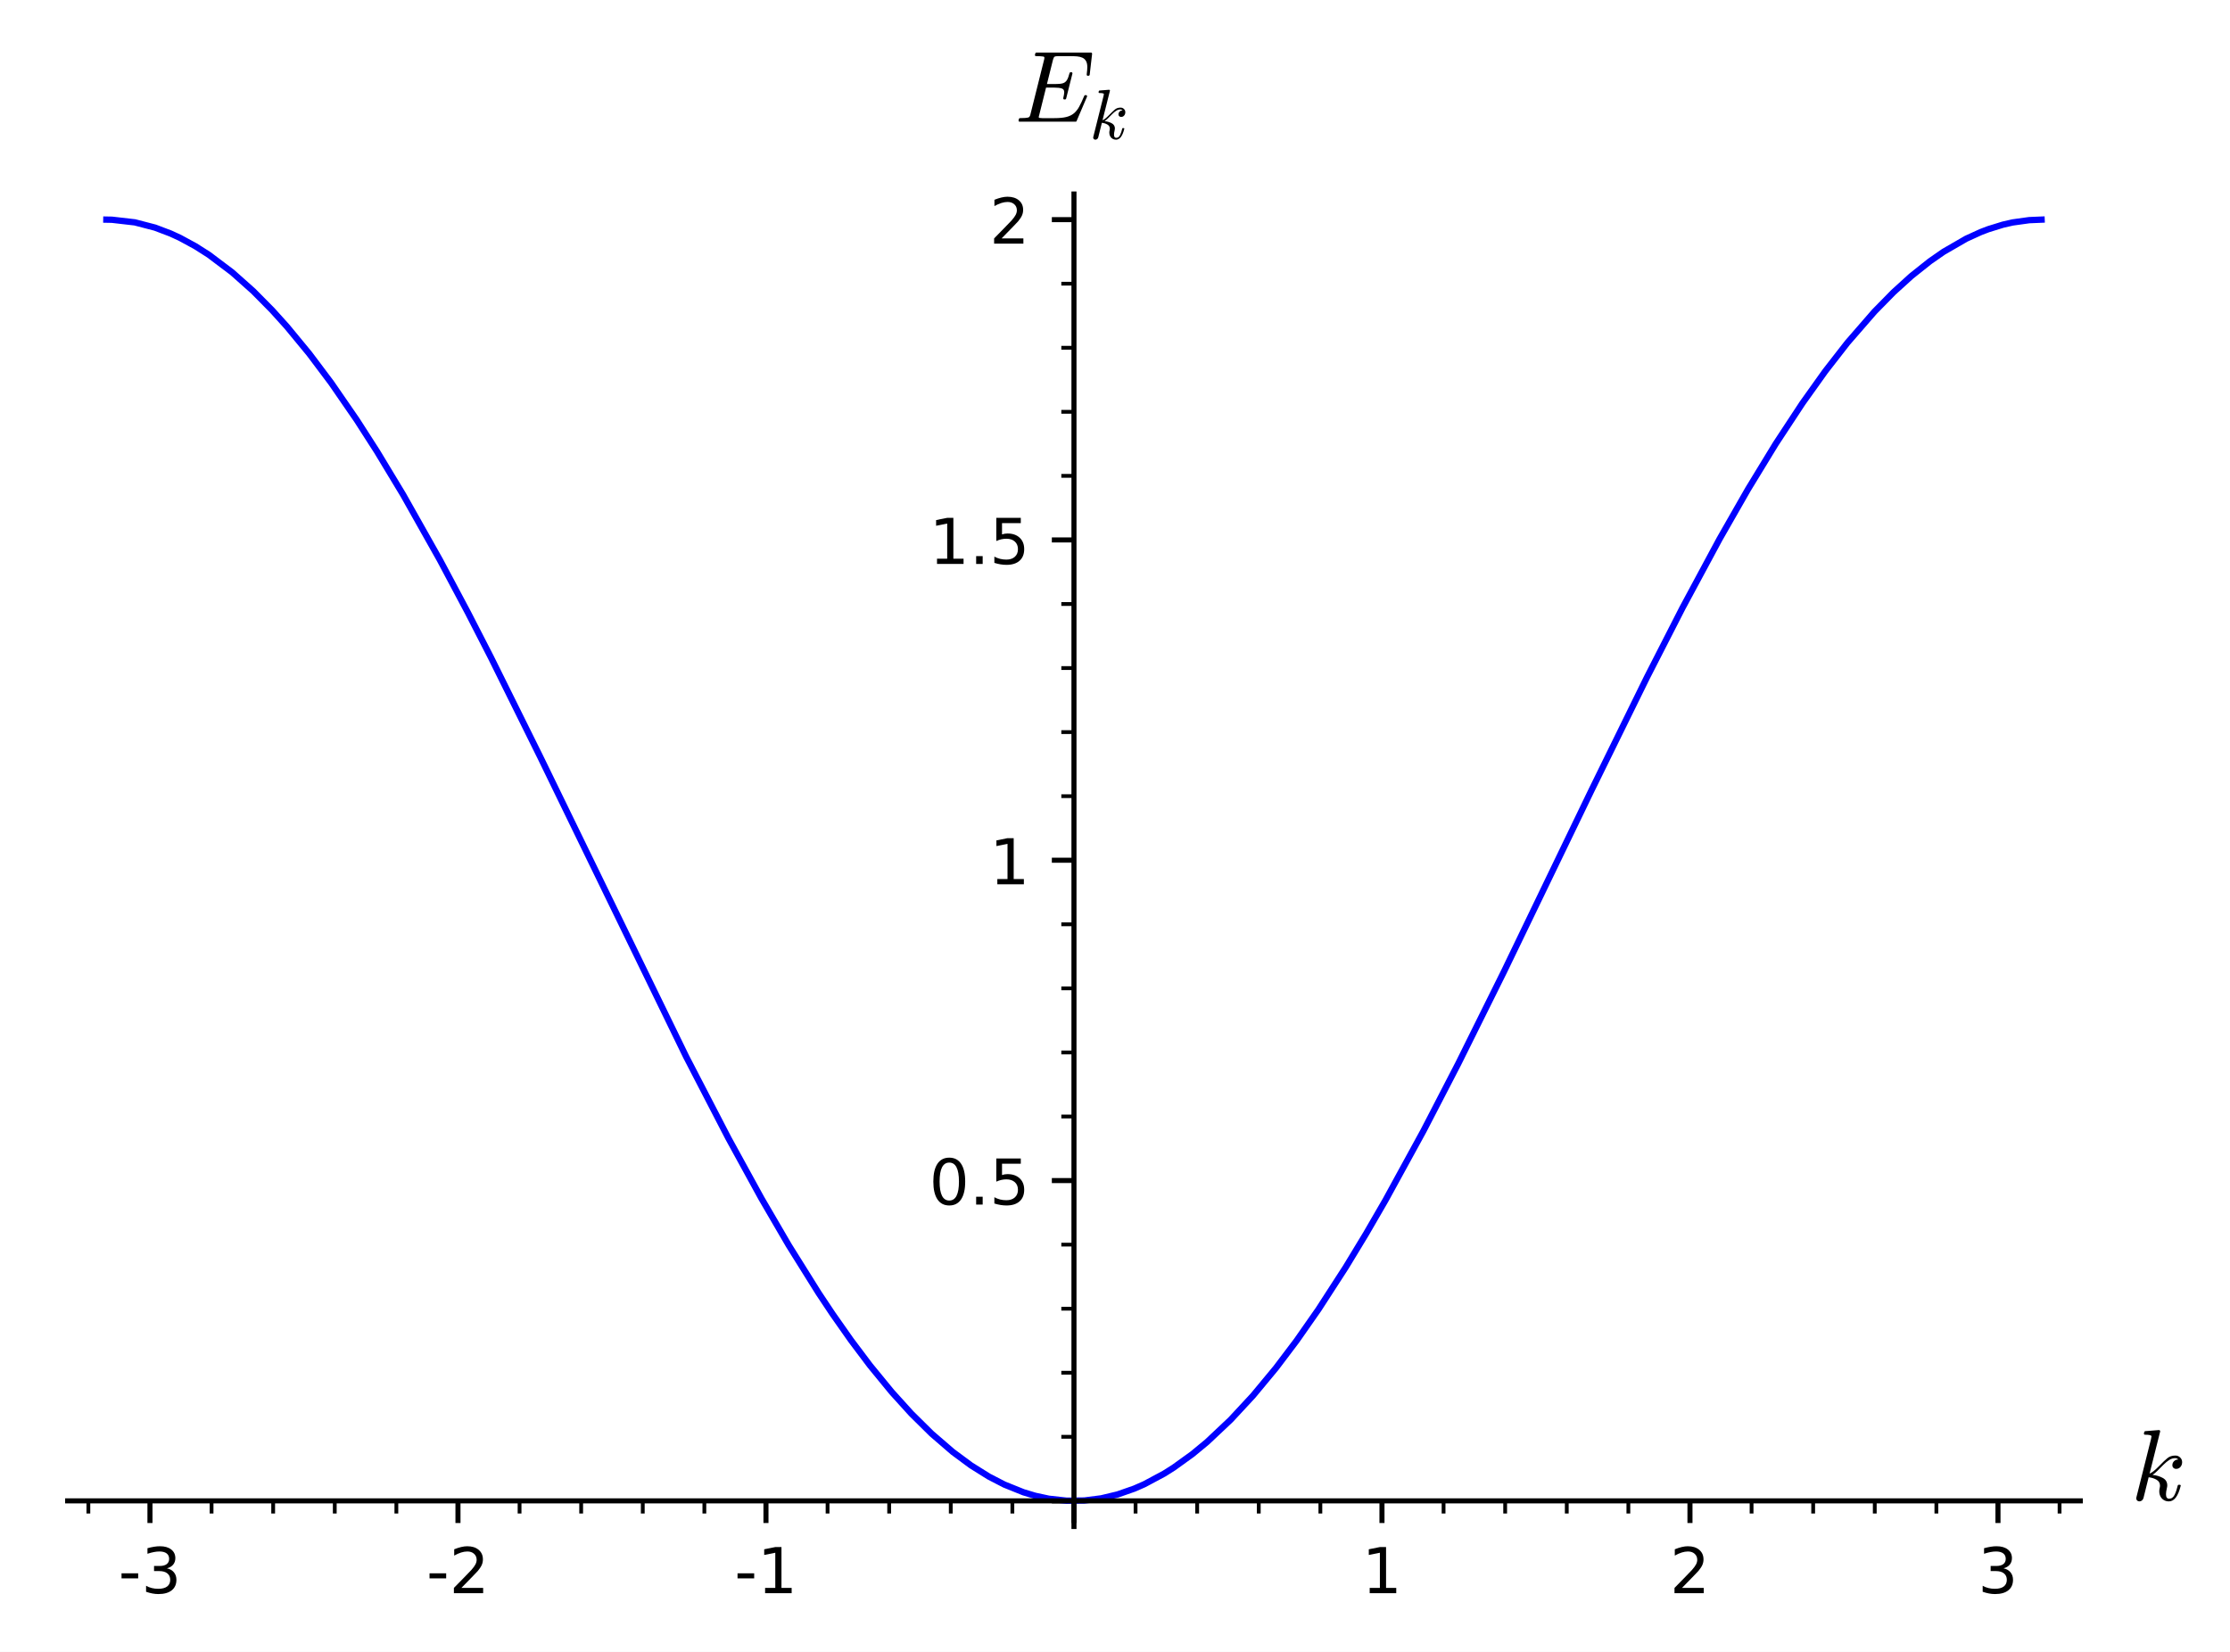
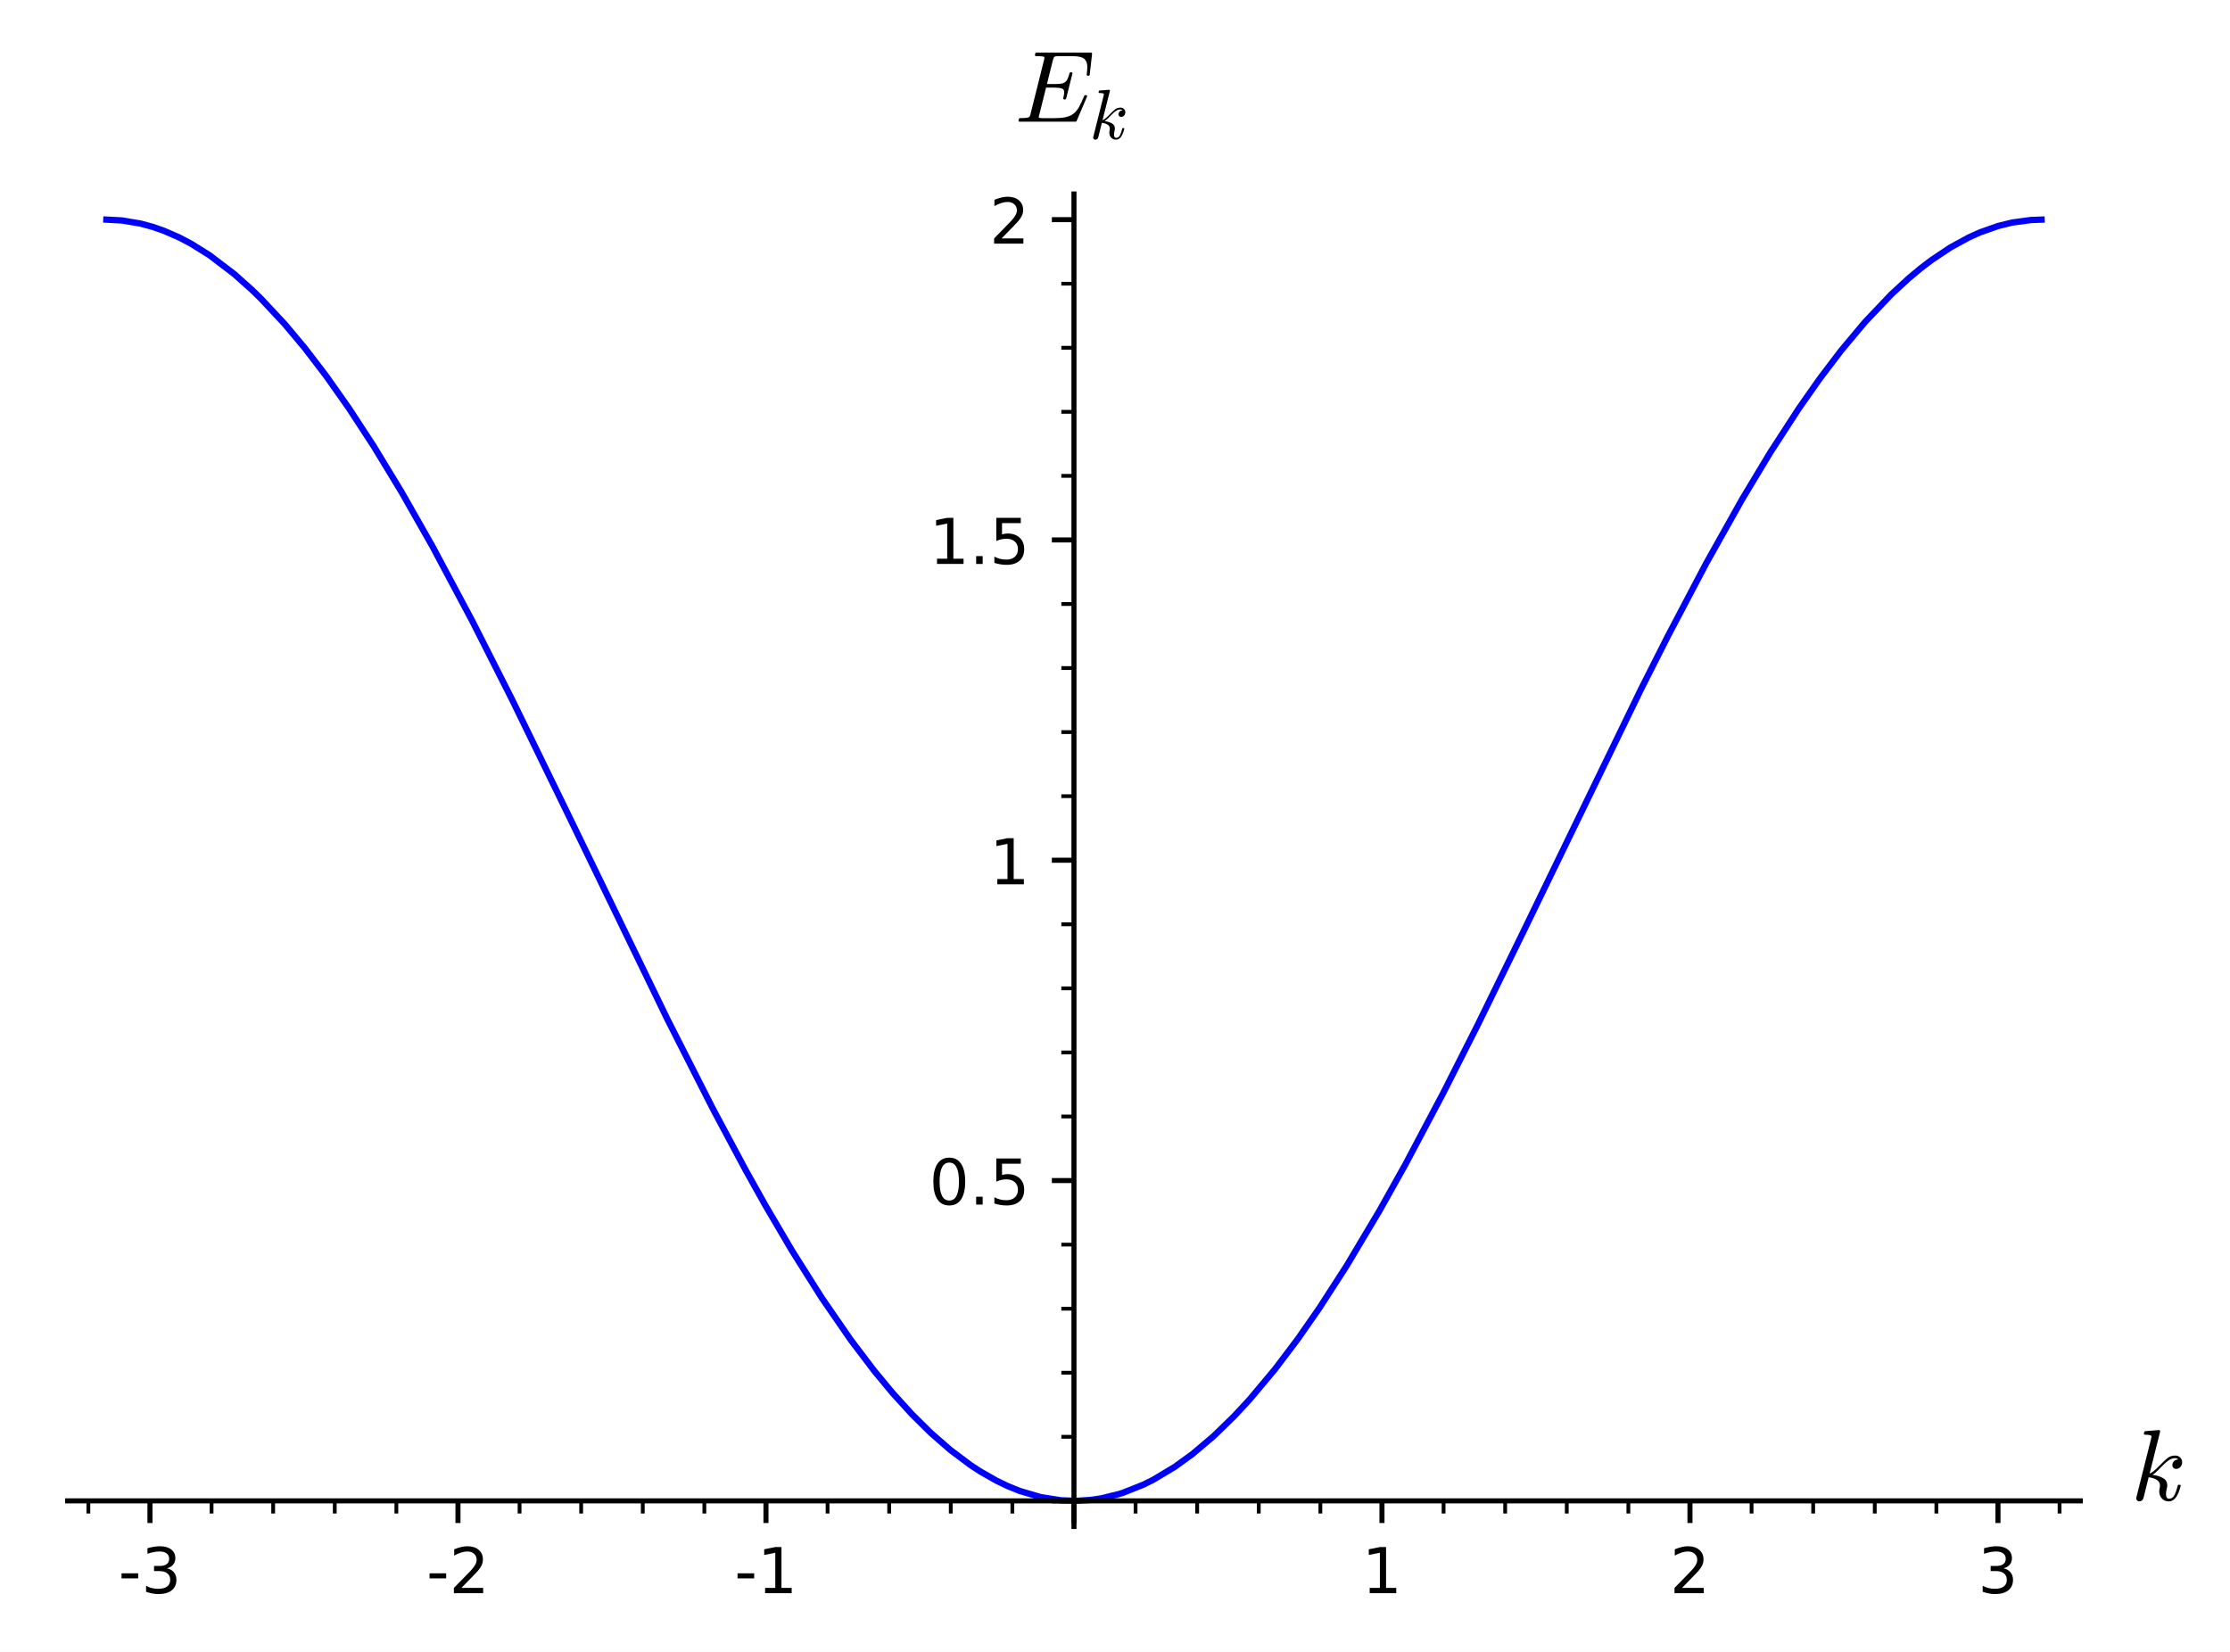
<svg xmlns="http://www.w3.org/2000/svg" xmlns:xlink="http://www.w3.org/1999/xlink" height="261.268pt" version="1.1" viewBox="0 0 352.72 261.268" width="352.72pt">
  <defs>
    <style type="text/css">
*{stroke-linecap:butt;stroke-linejoin:round;}
  </style>
  </defs>
  <g id="figure_1">
    <g id="patch_1">
      <path d="M 0 261.268  L 352.72 261.268  L 352.72 0  L 0 0  z " style="fill:#ffffff;" />
    </g>
    <g id="axes_1">
      <g id="patch_2">
-         <path d="M 10.7 241.442  L 329.04 241.442  L 329.04 30.685  L 10.7 30.685  z " style="fill:#ffffff;" />
+         <path d="M 10.7 241.44  L 329.04 241.44  L 329.04 30.685  L 10.7 30.685  z " style="fill:#ffffff;" />
      </g>
      <g id="matplotlib.axis_1">
        <g id="xtick_1">
          <g id="line2d_1">
            <defs>
-               <path d="M 0 0  L 0 3.5  " id="md0b11650b1" style="stroke:#000000;stroke-width:0.8;" />
-             </defs>
-             <g>
-               <use style="stroke:#000000;stroke-width:0.8;" x="23.72" xlink:href="#md0b11650b1" y="237.39" />
+               <path d="M 0 0  L 0 3.5  " id="mb7df7c2528" style="stroke:#000000;stroke-width:0.8;" />
+             </defs>
+             <g>
+               <use style="stroke:#000000;stroke-width:0.8;" x="23.72" xlink:href="#mb7df7c2528" y="237.39" />
            </g>
          </g>
          <g id="text_1">
            <defs>
              <path d="M 4.891 31.391  L 31.203 31.391  L 31.203 23.391  L 4.891 23.391  z " id="DejaVuSans-2d" />
              <path d="M 40.578 39.312  Q 47.656 37.797 51.625 33  Q 55.609 28.219 55.609 21.188  Q 55.609 10.406 48.188 4.484  Q 40.766 -1.422 27.094 -1.422  Q 22.516 -1.422 17.656 -0.516  Q 12.797 0.391 7.625 2.203  L 7.625 11.719  Q 11.719 9.328 16.594 8.109  Q 21.484 6.891 26.812 6.891  Q 36.078 6.891 40.938 10.547  Q 45.797 14.203 45.797 21.188  Q 45.797 27.641 41.281 31.266  Q 36.766 34.906 28.719 34.906  L 20.219 34.906  L 20.219 43.016  L 29.109 43.016  Q 36.375 43.016 40.234 45.922  Q 44.094 48.828 44.094 54.297  Q 44.094 59.906 40.109 62.906  Q 36.141 65.922 28.719 65.922  Q 24.656 65.922 20.016 65.031  Q 15.375 64.156 9.812 62.312  L 9.812 71.094  Q 15.438 72.656 20.344 73.438  Q 25.25 74.219 29.594 74.219  Q 40.828 74.219 47.359 69.109  Q 53.906 64.016 53.906 55.328  Q 53.906 49.266 50.438 45.094  Q 46.969 40.922 40.578 39.312  z " id="DejaVuSans-33" />
            </defs>
-             <g transform="translate(18.7347 251.9885)scale(0.1 -0.1)">
+             <g transform="translate(18.7347 251.9886)scale(0.1 -0.1)">
              <use xlink:href="#DejaVuSans-2d" />
              <use x="36.084" xlink:href="#DejaVuSans-33" />
            </g>
          </g>
        </g>
        <g id="xtick_2">
          <g id="line2d_2">
            <g>
-               <use style="stroke:#000000;stroke-width:0.8;" x="72.437" xlink:href="#md0b11650b1" y="237.39" />
+               <use style="stroke:#000000;stroke-width:0.8;" x="72.437" xlink:href="#mb7df7c2528" y="237.39" />
            </g>
          </g>
          <g id="text_2">
            <defs>
              <path d="M 19.188 8.297  L 53.609 8.297  L 53.609 0  L 7.328 0  L 7.328 8.297  Q 12.938 14.109 22.625 23.891  Q 32.328 33.688 34.812 36.531  Q 39.547 41.844 41.422 45.531  Q 43.312 49.219 43.312 52.781  Q 43.312 58.594 39.234 62.25  Q 35.156 65.922 28.609 65.922  Q 23.969 65.922 18.812 64.312  Q 13.672 62.703 7.812 59.422  L 7.812 69.391  Q 13.766 71.781 18.938 73  Q 24.125 74.219 28.422 74.219  Q 39.75 74.219 46.484 68.547  Q 53.219 62.891 53.219 53.422  Q 53.219 48.922 51.531 44.891  Q 49.859 40.875 45.406 35.406  Q 44.188 33.984 37.641 27.219  Q 31.109 20.453 19.188 8.297  z " id="DejaVuSans-32" />
            </defs>
-             <g transform="translate(67.45141 251.9885)scale(0.1 -0.1)">
+             <g transform="translate(67.45141 251.9886)scale(0.1 -0.1)">
              <use xlink:href="#DejaVuSans-2d" />
              <use x="36.084" xlink:href="#DejaVuSans-32" />
            </g>
          </g>
        </g>
        <g id="xtick_3">
          <g id="line2d_3">
            <g>
-               <use style="stroke:#000000;stroke-width:0.8;" x="121.153" xlink:href="#md0b11650b1" y="237.39" />
+               <use style="stroke:#000000;stroke-width:0.8;" x="121.153" xlink:href="#mb7df7c2528" y="237.39" />
            </g>
          </g>
          <g id="text_3">
            <defs>
              <path d="M 12.406 8.297  L 28.516 8.297  L 28.516 63.922  L 10.984 60.406  L 10.984 69.391  L 28.422 72.906  L 38.281 72.906  L 38.281 8.297  L 54.391 8.297  L 54.391 0  L 12.406 0  z " id="DejaVuSans-31" />
            </defs>
-             <g transform="translate(116.1681 251.9885)scale(0.1 -0.1)">
+             <g transform="translate(116.1681 251.9886)scale(0.1 -0.1)">
              <use xlink:href="#DejaVuSans-2d" />
              <use x="36.084" xlink:href="#DejaVuSans-31" />
            </g>
          </g>
        </g>
        <g id="xtick_4">
          <g id="line2d_4">
            <g>
-               <use style="stroke:#000000;stroke-width:0.8;" x="169.87" xlink:href="#md0b11650b1" y="237.39" />
+               <use style="stroke:#000000;stroke-width:0.8;" x="169.87" xlink:href="#mb7df7c2528" y="237.39" />
            </g>
          </g>
        </g>
        <g id="xtick_5">
          <g id="line2d_5">
            <g>
-               <use style="stroke:#000000;stroke-width:0.8;" x="218.587" xlink:href="#md0b11650b1" y="237.39" />
+               <use style="stroke:#000000;stroke-width:0.8;" x="218.587" xlink:href="#mb7df7c2528" y="237.39" />
            </g>
          </g>
          <g id="text_4">
-             <g transform="translate(215.4055 251.9885)scale(0.1 -0.1)">
+             <g transform="translate(215.4055 251.9886)scale(0.1 -0.1)">
              <use xlink:href="#DejaVuSans-31" />
            </g>
          </g>
        </g>
        <g id="xtick_6">
          <g id="line2d_6">
            <g>
-               <use style="stroke:#000000;stroke-width:0.8;" x="267.303" xlink:href="#md0b11650b1" y="237.39" />
+               <use style="stroke:#000000;stroke-width:0.8;" x="267.303" xlink:href="#mb7df7c2528" y="237.39" />
            </g>
          </g>
          <g id="text_5">
-             <g transform="translate(264.1222 251.9885)scale(0.1 -0.1)">
+             <g transform="translate(264.1222 251.9886)scale(0.1 -0.1)">
              <use xlink:href="#DejaVuSans-32" />
            </g>
          </g>
        </g>
        <g id="xtick_7">
          <g id="line2d_7">
            <g>
-               <use style="stroke:#000000;stroke-width:0.8;" x="316.02" xlink:href="#md0b11650b1" y="237.39" />
+               <use style="stroke:#000000;stroke-width:0.8;" x="316.02" xlink:href="#mb7df7c2528" y="237.39" />
            </g>
          </g>
          <g id="text_6">
-             <g transform="translate(312.8389 251.9885)scale(0.1 -0.1)">
+             <g transform="translate(312.8389 251.9886)scale(0.1 -0.1)">
              <use xlink:href="#DejaVuSans-33" />
            </g>
          </g>
        </g>
        <g id="xtick_8">
          <g id="line2d_8">
            <defs>
-               <path d="M 0 0  L 0 2  " id="me431069f37" style="stroke:#000000;stroke-width:0.6;" />
-             </defs>
-             <g>
-               <use style="stroke:#000000;stroke-width:0.6;" x="13.977" xlink:href="#me431069f37" y="237.39" />
+               <path d="M 0 0  L 0 2  " id="m397527538f" style="stroke:#000000;stroke-width:0.6;" />
+             </defs>
+             <g>
+               <use style="stroke:#000000;stroke-width:0.6;" x="13.977" xlink:href="#m397527538f" y="237.39" />
            </g>
          </g>
        </g>
        <g id="xtick_9">
          <g id="line2d_9">
            <g>
-               <use style="stroke:#000000;stroke-width:0.6;" x="33.463" xlink:href="#me431069f37" y="237.39" />
+               <use style="stroke:#000000;stroke-width:0.6;" x="33.463" xlink:href="#m397527538f" y="237.39" />
            </g>
          </g>
        </g>
        <g id="xtick_10">
          <g id="line2d_10">
            <g>
-               <use style="stroke:#000000;stroke-width:0.6;" x="43.207" xlink:href="#me431069f37" y="237.39" />
+               <use style="stroke:#000000;stroke-width:0.6;" x="43.207" xlink:href="#m397527538f" y="237.39" />
            </g>
          </g>
        </g>
        <g id="xtick_11">
          <g id="line2d_11">
            <g>
-               <use style="stroke:#000000;stroke-width:0.6;" x="52.95" xlink:href="#me431069f37" y="237.39" />
+               <use style="stroke:#000000;stroke-width:0.6;" x="52.95" xlink:href="#m397527538f" y="237.39" />
            </g>
          </g>
        </g>
        <g id="xtick_12">
          <g id="line2d_12">
            <g>
-               <use style="stroke:#000000;stroke-width:0.6;" x="62.693" xlink:href="#me431069f37" y="237.39" />
+               <use style="stroke:#000000;stroke-width:0.6;" x="62.693" xlink:href="#m397527538f" y="237.39" />
            </g>
          </g>
        </g>
        <g id="xtick_13">
          <g id="line2d_13">
            <g>
-               <use style="stroke:#000000;stroke-width:0.6;" x="82.18" xlink:href="#me431069f37" y="237.39" />
+               <use style="stroke:#000000;stroke-width:0.6;" x="82.18" xlink:href="#m397527538f" y="237.39" />
            </g>
          </g>
        </g>
        <g id="xtick_14">
          <g id="line2d_14">
            <g>
-               <use style="stroke:#000000;stroke-width:0.6;" x="91.923" xlink:href="#me431069f37" y="237.39" />
+               <use style="stroke:#000000;stroke-width:0.6;" x="91.923" xlink:href="#m397527538f" y="237.39" />
            </g>
          </g>
        </g>
        <g id="xtick_15">
          <g id="line2d_15">
            <g>
-               <use style="stroke:#000000;stroke-width:0.6;" x="101.667" xlink:href="#me431069f37" y="237.39" />
+               <use style="stroke:#000000;stroke-width:0.6;" x="101.667" xlink:href="#m397527538f" y="237.39" />
            </g>
          </g>
        </g>
        <g id="xtick_16">
          <g id="line2d_16">
            <g>
-               <use style="stroke:#000000;stroke-width:0.6;" x="111.41" xlink:href="#me431069f37" y="237.39" />
+               <use style="stroke:#000000;stroke-width:0.6;" x="111.41" xlink:href="#m397527538f" y="237.39" />
            </g>
          </g>
        </g>
        <g id="xtick_17">
          <g id="line2d_17">
            <g>
-               <use style="stroke:#000000;stroke-width:0.6;" x="130.897" xlink:href="#me431069f37" y="237.39" />
+               <use style="stroke:#000000;stroke-width:0.6;" x="130.897" xlink:href="#m397527538f" y="237.39" />
            </g>
          </g>
        </g>
        <g id="xtick_18">
          <g id="line2d_18">
            <g>
-               <use style="stroke:#000000;stroke-width:0.6;" x="140.64" xlink:href="#me431069f37" y="237.39" />
+               <use style="stroke:#000000;stroke-width:0.6;" x="140.64" xlink:href="#m397527538f" y="237.39" />
            </g>
          </g>
        </g>
        <g id="xtick_19">
          <g id="line2d_19">
            <g>
-               <use style="stroke:#000000;stroke-width:0.6;" x="150.383" xlink:href="#me431069f37" y="237.39" />
+               <use style="stroke:#000000;stroke-width:0.6;" x="150.383" xlink:href="#m397527538f" y="237.39" />
            </g>
          </g>
        </g>
        <g id="xtick_20">
          <g id="line2d_20">
            <g>
-               <use style="stroke:#000000;stroke-width:0.6;" x="160.127" xlink:href="#me431069f37" y="237.39" />
+               <use style="stroke:#000000;stroke-width:0.6;" x="160.127" xlink:href="#m397527538f" y="237.39" />
            </g>
          </g>
        </g>
        <g id="xtick_21">
          <g id="line2d_21">
            <g>
-               <use style="stroke:#000000;stroke-width:0.6;" x="179.613" xlink:href="#me431069f37" y="237.39" />
+               <use style="stroke:#000000;stroke-width:0.6;" x="179.613" xlink:href="#m397527538f" y="237.39" />
            </g>
          </g>
        </g>
        <g id="xtick_22">
          <g id="line2d_22">
            <g>
-               <use style="stroke:#000000;stroke-width:0.6;" x="189.357" xlink:href="#me431069f37" y="237.39" />
+               <use style="stroke:#000000;stroke-width:0.6;" x="189.357" xlink:href="#m397527538f" y="237.39" />
            </g>
          </g>
        </g>
        <g id="xtick_23">
          <g id="line2d_23">
            <g>
-               <use style="stroke:#000000;stroke-width:0.6;" x="199.1" xlink:href="#me431069f37" y="237.39" />
+               <use style="stroke:#000000;stroke-width:0.6;" x="199.1" xlink:href="#m397527538f" y="237.39" />
            </g>
          </g>
        </g>
        <g id="xtick_24">
          <g id="line2d_24">
            <g>
-               <use style="stroke:#000000;stroke-width:0.6;" x="208.843" xlink:href="#me431069f37" y="237.39" />
+               <use style="stroke:#000000;stroke-width:0.6;" x="208.843" xlink:href="#m397527538f" y="237.39" />
            </g>
          </g>
        </g>
        <g id="xtick_25">
          <g id="line2d_25">
            <g>
-               <use style="stroke:#000000;stroke-width:0.6;" x="228.33" xlink:href="#me431069f37" y="237.39" />
+               <use style="stroke:#000000;stroke-width:0.6;" x="228.33" xlink:href="#m397527538f" y="237.39" />
            </g>
          </g>
        </g>
        <g id="xtick_26">
          <g id="line2d_26">
            <g>
-               <use style="stroke:#000000;stroke-width:0.6;" x="238.073" xlink:href="#me431069f37" y="237.39" />
+               <use style="stroke:#000000;stroke-width:0.6;" x="238.073" xlink:href="#m397527538f" y="237.39" />
            </g>
          </g>
        </g>
        <g id="xtick_27">
          <g id="line2d_27">
            <g>
-               <use style="stroke:#000000;stroke-width:0.6;" x="247.817" xlink:href="#me431069f37" y="237.39" />
+               <use style="stroke:#000000;stroke-width:0.6;" x="247.817" xlink:href="#m397527538f" y="237.39" />
            </g>
          </g>
        </g>
        <g id="xtick_28">
          <g id="line2d_28">
            <g>
-               <use style="stroke:#000000;stroke-width:0.6;" x="257.56" xlink:href="#me431069f37" y="237.39" />
+               <use style="stroke:#000000;stroke-width:0.6;" x="257.56" xlink:href="#m397527538f" y="237.39" />
            </g>
          </g>
        </g>
        <g id="xtick_29">
          <g id="line2d_29">
            <g>
-               <use style="stroke:#000000;stroke-width:0.6;" x="277.047" xlink:href="#me431069f37" y="237.39" />
+               <use style="stroke:#000000;stroke-width:0.6;" x="277.047" xlink:href="#m397527538f" y="237.39" />
            </g>
          </g>
        </g>
        <g id="xtick_30">
          <g id="line2d_30">
            <g>
-               <use style="stroke:#000000;stroke-width:0.6;" x="286.79" xlink:href="#me431069f37" y="237.39" />
+               <use style="stroke:#000000;stroke-width:0.6;" x="286.79" xlink:href="#m397527538f" y="237.39" />
            </g>
          </g>
        </g>
        <g id="xtick_31">
          <g id="line2d_31">
            <g>
-               <use style="stroke:#000000;stroke-width:0.6;" x="296.533" xlink:href="#me431069f37" y="237.39" />
+               <use style="stroke:#000000;stroke-width:0.6;" x="296.533" xlink:href="#m397527538f" y="237.39" />
            </g>
          </g>
        </g>
        <g id="xtick_32">
          <g id="line2d_32">
            <g>
-               <use style="stroke:#000000;stroke-width:0.6;" x="306.277" xlink:href="#me431069f37" y="237.39" />
+               <use style="stroke:#000000;stroke-width:0.6;" x="306.277" xlink:href="#m397527538f" y="237.39" />
            </g>
          </g>
        </g>
        <g id="xtick_33">
          <g id="line2d_33">
            <g>
-               <use style="stroke:#000000;stroke-width:0.6;" x="325.763" xlink:href="#me431069f37" y="237.39" />
+               <use style="stroke:#000000;stroke-width:0.6;" x="325.763" xlink:href="#m397527538f" y="237.39" />
            </g>
          </g>
        </g>
        <g id="text_7">
          <defs>
            <path d="M 5.328 1.812  Q 5.328 2.391 5.422 2.688  L 19.922 60.5  Q 20.312 62.203 20.406 63.188  Q 20.406 64.797 13.922 64.797  Q 12.891 64.797 12.891 66.109  Q 12.938 66.359 13.109 66.984  Q 13.281 67.625 13.547 67.969  Q 13.812 68.312 14.312 68.312  L 27.781 69.391  L 28.078 69.391  Q 28.078 69.281 28.422 69.109  Q 28.766 68.953 28.812 68.891  Q 29 68.406 29 68.109  L 18.5 26.312  Q 22.125 27.828 27.609 33.516  Q 33.109 39.203 36.203 41.688  Q 39.312 44.188 44 44.188  Q 46.781 44.188 48.734 42.281  Q 50.688 40.375 50.688 37.594  Q 50.688 35.844 49.953 34.344  Q 49.219 32.859 47.891 31.922  Q 46.578 31 44.828 31  Q 43.219 31 42.109 32  Q 41.016 33.016 41.016 34.625  Q 41.016 37.016 42.703 38.641  Q 44.391 40.281 46.781 40.281  Q 45.797 41.609 43.797 41.609  Q 40.828 41.609 38.062 39.891  Q 35.297 38.188 32.094 34.984  Q 28.906 31.781 26.266 29.125  Q 23.641 26.469 21.391 25.094  Q 27.297 24.422 31.641 22  Q 35.984 19.578 35.984 14.594  Q 35.984 13.578 35.594 12.016  Q 34.719 8.25 34.719 6  Q 34.719 1.516 37.797 1.516  Q 41.406 1.516 43.281 5.469  Q 45.172 9.422 46.391 14.703  Q 46.578 15.281 47.219 15.281  L 48.391 15.281  Q 48.781 15.281 49.047 15.031  Q 49.312 14.797 49.312 14.406  Q 49.312 14.312 49.219 14.109  Q 45.453 -1.125 37.594 -1.125  Q 34.766 -1.125 32.594 0.188  Q 30.422 1.516 29.25 3.781  Q 28.078 6.062 28.078 8.891  Q 28.078 10.5 28.516 12.203  Q 28.812 13.375 28.812 14.406  Q 28.812 18.266 25.391 20.266  Q 21.969 22.266 17.578 22.703  L 12.5 2.297  Q 12.109 0.781 10.984 -0.172  Q 9.859 -1.125 8.406 -1.125  Q 7.125 -1.125 6.219 -0.266  Q 5.328 0.594 5.328 1.812  z " id="Cmmi10-6b" />
          </defs>
          <g transform="translate(337.04 237.3901)scale(0.16 -0.16)">
            <use transform="translate(0 0.609375)" xlink:href="#Cmmi10-6b" />
          </g>
        </g>
      </g>
      <g id="matplotlib.axis_2">
        <g id="ytick_1">
          <g id="line2d_34">
            <defs>
-               <path d="M 0 0  L -3.5 0  " id="m64c3afa27e" style="stroke:#000000;stroke-width:0.8;" />
-             </defs>
-             <g>
-               <use style="stroke:#000000;stroke-width:0.8;" x="169.87" xlink:href="#m64c3afa27e" y="237.39" />
+               <path d="M 0 0  L -3.5 0  " id="m610bd9f6d8" style="stroke:#000000;stroke-width:0.8;" />
+             </defs>
+             <g>
+               <use style="stroke:#000000;stroke-width:0.8;" x="169.87" xlink:href="#m610bd9f6d8" y="237.39" />
            </g>
          </g>
        </g>
        <g id="ytick_2">
          <g id="line2d_35">
            <g>
-               <use style="stroke:#000000;stroke-width:0.8;" x="169.87" xlink:href="#m64c3afa27e" y="186.727" />
+               <use style="stroke:#000000;stroke-width:0.8;" x="169.87" xlink:href="#m610bd9f6d8" y="186.727" />
            </g>
          </g>
          <g id="text_8">
            <defs>
              <path d="M 31.781 66.406  Q 24.172 66.406 20.328 58.906  Q 16.5 51.422 16.5 36.375  Q 16.5 21.391 20.328 13.891  Q 24.172 6.391 31.781 6.391  Q 39.453 6.391 43.281 13.891  Q 47.125 21.391 47.125 36.375  Q 47.125 51.422 43.281 58.906  Q 39.453 66.406 31.781 66.406  z M 31.781 74.219  Q 44.047 74.219 50.516 64.516  Q 56.984 54.828 56.984 36.375  Q 56.984 17.969 50.516 8.266  Q 44.047 -1.422 31.781 -1.422  Q 19.531 -1.422 13.062 8.266  Q 6.594 17.969 6.594 36.375  Q 6.594 54.828 13.062 64.516  Q 19.531 74.219 31.781 74.219  z " id="DejaVuSans-30" />
              <path d="M 10.688 12.406  L 21 12.406  L 21 0  L 10.688 0  z " id="DejaVuSans-2e" />
              <path d="M 10.797 72.906  L 49.516 72.906  L 49.516 64.594  L 19.828 64.594  L 19.828 46.734  Q 21.969 47.469 24.109 47.828  Q 26.266 48.188 28.422 48.188  Q 40.625 48.188 47.75 41.5  Q 54.891 34.812 54.891 23.391  Q 54.891 11.625 47.562 5.094  Q 40.234 -1.422 26.906 -1.422  Q 22.312 -1.422 17.547 -0.641  Q 12.797 0.141 7.719 1.703  L 7.719 11.625  Q 12.109 9.234 16.797 8.062  Q 21.484 6.891 26.703 6.891  Q 35.156 6.891 40.078 11.328  Q 45.016 15.766 45.016 23.391  Q 45.016 31 40.078 35.438  Q 35.156 39.891 26.703 39.891  Q 22.75 39.891 18.812 39.016  Q 14.891 38.141 10.797 36.281  z " id="DejaVuSans-35" />
            </defs>
            <g transform="translate(146.9669 190.5263)scale(0.1 -0.1)">
              <use xlink:href="#DejaVuSans-30" />
              <use x="63.623" xlink:href="#DejaVuSans-2e" />
              <use x="95.41" xlink:href="#DejaVuSans-35" />
            </g>
          </g>
        </g>
        <g id="ytick_3">
          <g id="line2d_36">
            <g>
-               <use style="stroke:#000000;stroke-width:0.8;" x="169.87" xlink:href="#m64c3afa27e" y="136.064" />
+               <use style="stroke:#000000;stroke-width:0.8;" x="169.87" xlink:href="#m610bd9f6d8" y="136.064" />
            </g>
          </g>
          <g id="text_9">
            <g transform="translate(156.5075 139.8633)scale(0.1 -0.1)">
              <use xlink:href="#DejaVuSans-31" />
            </g>
          </g>
        </g>
        <g id="ytick_4">
          <g id="line2d_37">
            <g>
-               <use style="stroke:#000000;stroke-width:0.8;" x="169.87" xlink:href="#m64c3afa27e" y="85.401" />
+               <use style="stroke:#000000;stroke-width:0.8;" x="169.87" xlink:href="#m610bd9f6d8" y="85.401" />
            </g>
          </g>
          <g id="text_10">
-             <g transform="translate(146.9669 89.20025)scale(0.1 -0.1)">
+             <g transform="translate(146.9669 89.20024)scale(0.1 -0.1)">
              <use xlink:href="#DejaVuSans-31" />
              <use x="63.623" xlink:href="#DejaVuSans-2e" />
              <use x="95.41" xlink:href="#DejaVuSans-35" />
            </g>
          </g>
        </g>
        <g id="ytick_5">
          <g id="line2d_38">
            <g>
-               <use style="stroke:#000000;stroke-width:0.8;" x="169.87" xlink:href="#m64c3afa27e" y="34.738" />
+               <use style="stroke:#000000;stroke-width:0.8;" x="169.87" xlink:href="#m610bd9f6d8" y="34.738" />
            </g>
          </g>
          <g id="text_11">
-             <g transform="translate(156.5075 38.53723)scale(0.1 -0.1)">
+             <g transform="translate(156.5075 38.53719)scale(0.1 -0.1)">
              <use xlink:href="#DejaVuSans-32" />
            </g>
          </g>
        </g>
        <g id="ytick_6">
          <g id="line2d_39">
            <defs>
-               <path d="M 0 0  L -2 0  " id="m8d8e88fceb" style="stroke:#000000;stroke-width:0.6;" />
-             </defs>
-             <g>
-               <use style="stroke:#000000;stroke-width:0.6;" x="169.87" xlink:href="#m8d8e88fceb" y="227.257" />
+               <path d="M 0 0  L -2 0  " id="m0684d35b33" style="stroke:#000000;stroke-width:0.6;" />
+             </defs>
+             <g>
+               <use style="stroke:#000000;stroke-width:0.6;" x="169.87" xlink:href="#m0684d35b33" y="227.258" />
            </g>
          </g>
        </g>
        <g id="ytick_7">
          <g id="line2d_40">
            <g>
-               <use style="stroke:#000000;stroke-width:0.6;" x="169.87" xlink:href="#m8d8e88fceb" y="217.125" />
+               <use style="stroke:#000000;stroke-width:0.6;" x="169.87" xlink:href="#m0684d35b33" y="217.125" />
            </g>
          </g>
        </g>
        <g id="ytick_8">
          <g id="line2d_41">
            <g>
-               <use style="stroke:#000000;stroke-width:0.6;" x="169.87" xlink:href="#m8d8e88fceb" y="206.992" />
+               <use style="stroke:#000000;stroke-width:0.6;" x="169.87" xlink:href="#m0684d35b33" y="206.992" />
            </g>
          </g>
        </g>
        <g id="ytick_9">
          <g id="line2d_42">
            <g>
-               <use style="stroke:#000000;stroke-width:0.6;" x="169.87" xlink:href="#m8d8e88fceb" y="196.86" />
+               <use style="stroke:#000000;stroke-width:0.6;" x="169.87" xlink:href="#m0684d35b33" y="196.86" />
            </g>
          </g>
        </g>
        <g id="ytick_10">
          <g id="line2d_43">
            <g>
-               <use style="stroke:#000000;stroke-width:0.6;" x="169.87" xlink:href="#m8d8e88fceb" y="176.594" />
+               <use style="stroke:#000000;stroke-width:0.6;" x="169.87" xlink:href="#m0684d35b33" y="176.594" />
            </g>
          </g>
        </g>
        <g id="ytick_11">
          <g id="line2d_44">
            <g>
-               <use style="stroke:#000000;stroke-width:0.6;" x="169.87" xlink:href="#m8d8e88fceb" y="166.462" />
+               <use style="stroke:#000000;stroke-width:0.6;" x="169.87" xlink:href="#m0684d35b33" y="166.462" />
            </g>
          </g>
        </g>
        <g id="ytick_12">
          <g id="line2d_45">
            <g>
-               <use style="stroke:#000000;stroke-width:0.6;" x="169.87" xlink:href="#m8d8e88fceb" y="156.329" />
+               <use style="stroke:#000000;stroke-width:0.6;" x="169.87" xlink:href="#m0684d35b33" y="156.329" />
            </g>
          </g>
        </g>
        <g id="ytick_13">
          <g id="line2d_46">
            <g>
-               <use style="stroke:#000000;stroke-width:0.6;" x="169.87" xlink:href="#m8d8e88fceb" y="146.197" />
+               <use style="stroke:#000000;stroke-width:0.6;" x="169.87" xlink:href="#m0684d35b33" y="146.197" />
            </g>
          </g>
        </g>
        <g id="ytick_14">
          <g id="line2d_47">
            <g>
-               <use style="stroke:#000000;stroke-width:0.6;" x="169.87" xlink:href="#m8d8e88fceb" y="125.931" />
+               <use style="stroke:#000000;stroke-width:0.6;" x="169.87" xlink:href="#m0684d35b33" y="125.931" />
            </g>
          </g>
        </g>
        <g id="ytick_15">
          <g id="line2d_48">
            <g>
-               <use style="stroke:#000000;stroke-width:0.6;" x="169.87" xlink:href="#m8d8e88fceb" y="115.799" />
+               <use style="stroke:#000000;stroke-width:0.6;" x="169.87" xlink:href="#m0684d35b33" y="115.799" />
            </g>
          </g>
        </g>
        <g id="ytick_16">
          <g id="line2d_49">
            <g>
-               <use style="stroke:#000000;stroke-width:0.6;" x="169.87" xlink:href="#m8d8e88fceb" y="105.666" />
+               <use style="stroke:#000000;stroke-width:0.6;" x="169.87" xlink:href="#m0684d35b33" y="105.666" />
            </g>
          </g>
        </g>
        <g id="ytick_17">
          <g id="line2d_50">
            <g>
-               <use style="stroke:#000000;stroke-width:0.6;" x="169.87" xlink:href="#m8d8e88fceb" y="95.534" />
+               <use style="stroke:#000000;stroke-width:0.6;" x="169.87" xlink:href="#m0684d35b33" y="95.534" />
            </g>
          </g>
        </g>
        <g id="ytick_18">
          <g id="line2d_51">
            <g>
-               <use style="stroke:#000000;stroke-width:0.6;" x="169.87" xlink:href="#m8d8e88fceb" y="75.268" />
+               <use style="stroke:#000000;stroke-width:0.6;" x="169.87" xlink:href="#m0684d35b33" y="75.268" />
            </g>
          </g>
        </g>
        <g id="ytick_19">
          <g id="line2d_52">
            <g>
-               <use style="stroke:#000000;stroke-width:0.6;" x="169.87" xlink:href="#m8d8e88fceb" y="65.136" />
+               <use style="stroke:#000000;stroke-width:0.6;" x="169.87" xlink:href="#m0684d35b33" y="65.136" />
            </g>
          </g>
        </g>
        <g id="ytick_20">
          <g id="line2d_53">
            <g>
-               <use style="stroke:#000000;stroke-width:0.6;" x="169.87" xlink:href="#m8d8e88fceb" y="55.003" />
+               <use style="stroke:#000000;stroke-width:0.6;" x="169.87" xlink:href="#m0684d35b33" y="55.003" />
            </g>
          </g>
        </g>
        <g id="ytick_21">
          <g id="line2d_54">
            <g>
-               <use style="stroke:#000000;stroke-width:0.6;" x="169.87" xlink:href="#m8d8e88fceb" y="44.871" />
+               <use style="stroke:#000000;stroke-width:0.6;" x="169.87" xlink:href="#m0684d35b33" y="44.871" />
            </g>
          </g>
        </g>
        <g id="text_12">
          <defs>
            <path d="M 4.688 0  Q 3.719 0 3.719 1.312  Q 3.766 1.562 3.906 2.172  Q 4.047 2.781 4.312 3.141  Q 4.594 3.516 4.984 3.516  Q 11.078 3.516 13.484 4.203  Q 14.797 4.641 15.375 6.891  L 29.109 61.812  Q 29.297 62.797 29.297 63.188  Q 29.297 64.266 28.078 64.406  Q 26.219 64.797 20.906 64.797  Q 19.922 64.797 19.922 66.109  Q 19.969 66.359 20.109 66.969  Q 20.266 67.578 20.531 67.938  Q 20.797 68.312 21.188 68.312  L 75.391 68.312  Q 76.422 68.312 76.422 67  L 74.031 46.297  Q 74.031 46.047 73.656 45.719  Q 73.297 45.406 73 45.406  L 72.125 45.406  Q 71.094 45.406 71.094 46.688  Q 71.688 51.562 71.688 53.906  Q 71.688 57.906 70.312 60.125  Q 68.953 62.359 66.672 63.328  Q 64.406 64.312 61.641 64.547  Q 58.891 64.797 54.391 64.797  L 43.016 64.797  Q 40.281 64.797 39.406 64.328  Q 38.531 63.875 37.797 61.375  L 31.781 37.203  L 39.594 37.203  Q 44.672 37.203 47.266 37.906  Q 49.859 38.625 51.359 40.859  Q 52.875 43.109 54.109 48  Q 54.203 48.344 54.469 48.609  Q 54.734 48.875 55.078 48.875  L 56 48.875  Q 56.984 48.875 56.984 47.609  L 50.781 22.906  Q 50.594 22.016 49.812 22.016  L 48.875 22.016  Q 47.906 22.016 47.906 23.297  Q 48.875 27.297 48.875 29.203  Q 48.875 32.125 46.234 32.906  Q 43.609 33.688 39.203 33.688  L 30.906 33.688  L 24.125 6.5  Q 23.688 5.281 23.688 4.297  Q 23.688 3.516 27.094 3.516  L 39.203 3.516  Q 46.438 3.516 50.922 4.641  Q 55.422 5.766 58.375 8.219  Q 61.328 10.688 63.469 14.5  Q 65.625 18.312 68.703 25.594  Q 68.891 26.219 69.578 26.219  L 70.516 26.219  Q 70.906 26.219 71.188 25.875  Q 71.484 25.531 71.484 25.094  Q 71.484 24.906 71.391 24.703  L 61.078 0.594  Q 60.891 0 60.297 0  z " id="Cmmi10-45" />
          </defs>
          <g transform="translate(160.51 19.3575)scale(0.16 -0.16)">
            <use transform="translate(0 0.6875)" xlink:href="#Cmmi10-45" />
            <use transform="translate(73.7793 -16.31875)scale(0.7)" xlink:href="#Cmmi10-6b" />
          </g>
        </g>
      </g>
      <g id="line2d_55">
-         <path clip-path="url(#p617337de68)" d="M 16.822 34.738  L 17.697 34.754  L 21.33 35.171  L 24.527 36.003  L 27.005 36.944  L 28.455 37.613  L 30.905 38.943  L 33.035 40.297  L 36.727 43.079  L 40.055 46.044  L 43.054 49.076  L 45.393 51.67  L 48.91 55.935  L 52.377 60.547  L 56.425 66.416  L 59.632 71.407  L 63.758 78.238  L 69.578 88.567  L 74.022 96.917  L 77.635 103.95  L 85.456 119.726  L 108.529 167.134  L 115.223 180.051  L 120.427 189.534  L 124.76 196.967  L 129.488 204.528  L 131.709 207.861  L 134.6 211.974  L 137.616 215.982  L 141.054 220.175  L 144.135 223.578  L 147.353 226.758  L 150.701 229.647  L 153.582 231.779  L 156.4 233.542  L 158.858 234.812  L 161.886 236.032  L 163.74 236.589  L 165.882 237.051  L 168.715 237.362  L 171.52 237.332  L 174.182 236.993  L 176.755 236.38  L 179.419 235.45  L 180.991 234.761  L 184.132 233.079  L 185.646 232.123  L 188.59 230.001  L 190.924 228.074  L 194.653 224.559  L 198.191 220.744  L 201.821 216.368  L 205.092 212.041  L 208.543 207.106  L 212.867 200.421  L 216.049 195.175  L 219.125 189.866  L 225.134 178.893  L 230.638 168.266  L 237.892 153.658  L 251.747 124.953  L 260.51 107.113  L 266.123 96.141  L 271.992 85.239  L 276.493 77.369  L 280.858 70.214  L 285.107 63.756  L 288.722 58.692  L 292.22 54.198  L 296.481 49.295  L 299.497 46.224  L 302.317 43.664  L 305.242 41.335  L 307.414 39.826  L 311 37.755  L 313.302 36.705  L 314.478 36.255  L 316.809 35.534  L 318.338 35.185  L 320.964 34.82  L 322.918 34.738  L 322.918 34.738  " style="fill:none;stroke:#0000ff;stroke-linecap:square;" />
+         <path clip-path="url(#p26aeadfbd6)" d="M 16.822 34.738  L 19.26 34.865  L 22.21 35.357  L 24.123 35.874  L 25.886 36.487  L 28.365 37.569  L 30.275 38.577  L 33.139 40.369  L 37.044 43.342  L 39.797 45.799  L 41.216 47.177  L 45.006 51.227  L 48.202 55.042  L 51.571 59.44  L 55.191 64.573  L 59.096 70.552  L 63.507 77.811  L 68.367 86.356  L 74.732 98.284  L 81.017 110.695  L 90.107 129.331  L 105.553 161.19  L 112.732 175.329  L 117.943 185.078  L 121.093 190.706  L 125.29 197.845  L 130.005 205.316  L 134.565 211.926  L 138.273 216.815  L 141.116 220.248  L 144.186 223.632  L 147.226 226.64  L 150.313 229.335  L 153.49 231.717  L 155.052 232.739  L 157.573 234.179  L 159.342 235.033  L 161.314 235.831  L 164.62 236.802  L 167.815 237.3  L 170.266 237.387  L 172.574 237.234  L 174.179 236.994  L 177.001 236.307  L 177.605 236.116  L 180.833 234.835  L 182.403 234.055  L 185.823 232.006  L 188.621 229.977  L 191.958 227.152  L 195.187 224.013  L 197.648 221.36  L 201.678 216.549  L 205.309 211.741  L 208.704 206.866  L 212.998 200.21  L 218.201 191.484  L 222.272 184.211  L 228.3 172.838  L 233.737 162.095  L 240.957 147.35  L 259.555 109.023  L 263.815 100.598  L 269.858 89.126  L 275.546 78.984  L 280.025 71.54  L 284.554 64.565  L 287.841 59.887  L 291.198 55.468  L 294.979 50.95  L 299.138 46.571  L 301.947 43.982  L 303.809 42.433  L 305.45 41.182  L 308.494 39.147  L 311.397 37.558  L 313.16 36.764  L 316.051 35.743  L 318.291 35.195  L 321.235 34.798  L 322.918 34.738  L 322.918 34.738  " style="fill:none;stroke:#0000ff;stroke-linecap:square;" />
      </g>
      <g id="patch_3">
-         <path d="M 169.87 241.442  L 169.87 30.685  " style="fill:none;stroke:#000000;stroke-linecap:square;stroke-linejoin:miter;stroke-width:0.8;" />
+         <path d="M 169.87 241.44  L 169.87 30.685  " style="fill:none;stroke:#000000;stroke-linecap:square;stroke-linejoin:miter;stroke-width:0.8;" />
      </g>
      <g id="patch_4">
        <path d="M 10.7 237.39  L 329.04 237.39  " style="fill:none;stroke:#000000;stroke-linecap:square;stroke-linejoin:miter;stroke-width:0.8;" />
      </g>
    </g>
  </g>
  <defs>
-     <clipPath id="p617337de68">
-       <rect height="210.757" width="318.34" x="10.7" y="30.685" />
+     <clipPath id="p26aeadfbd6">
+       <rect height="210.755" width="318.34" x="10.7" y="30.685" />
    </clipPath>
  </defs>
</svg>
